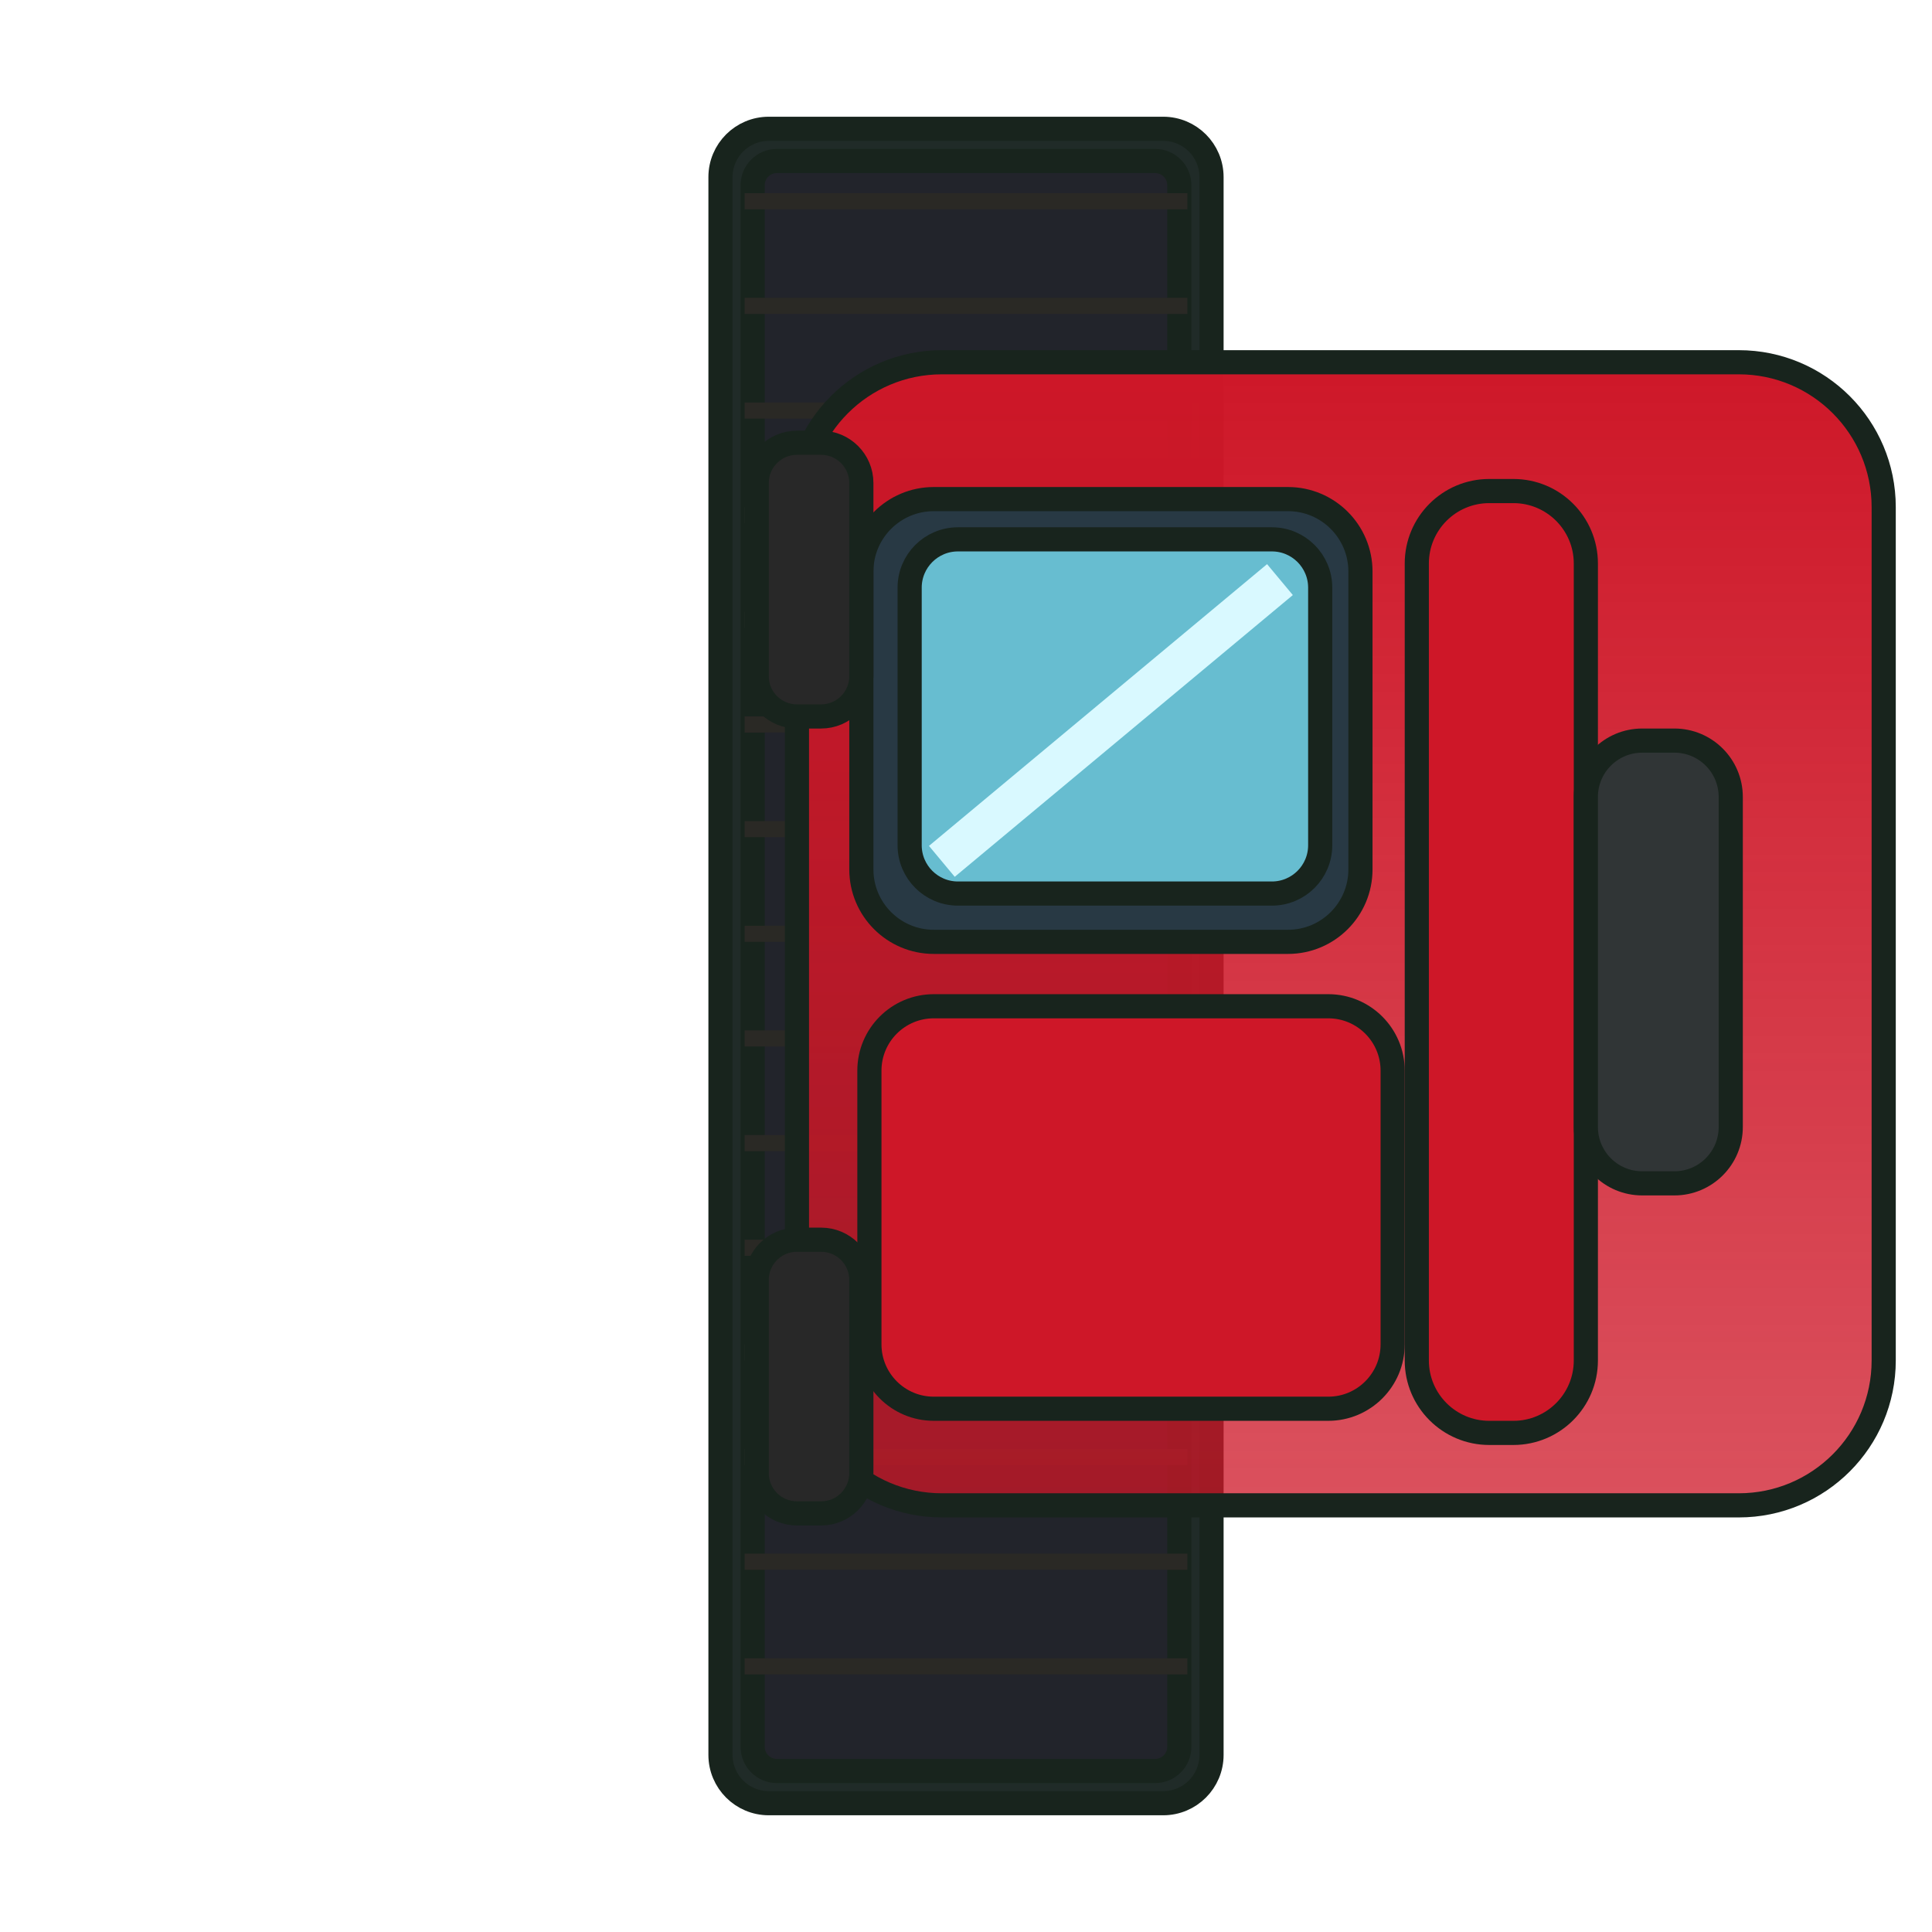
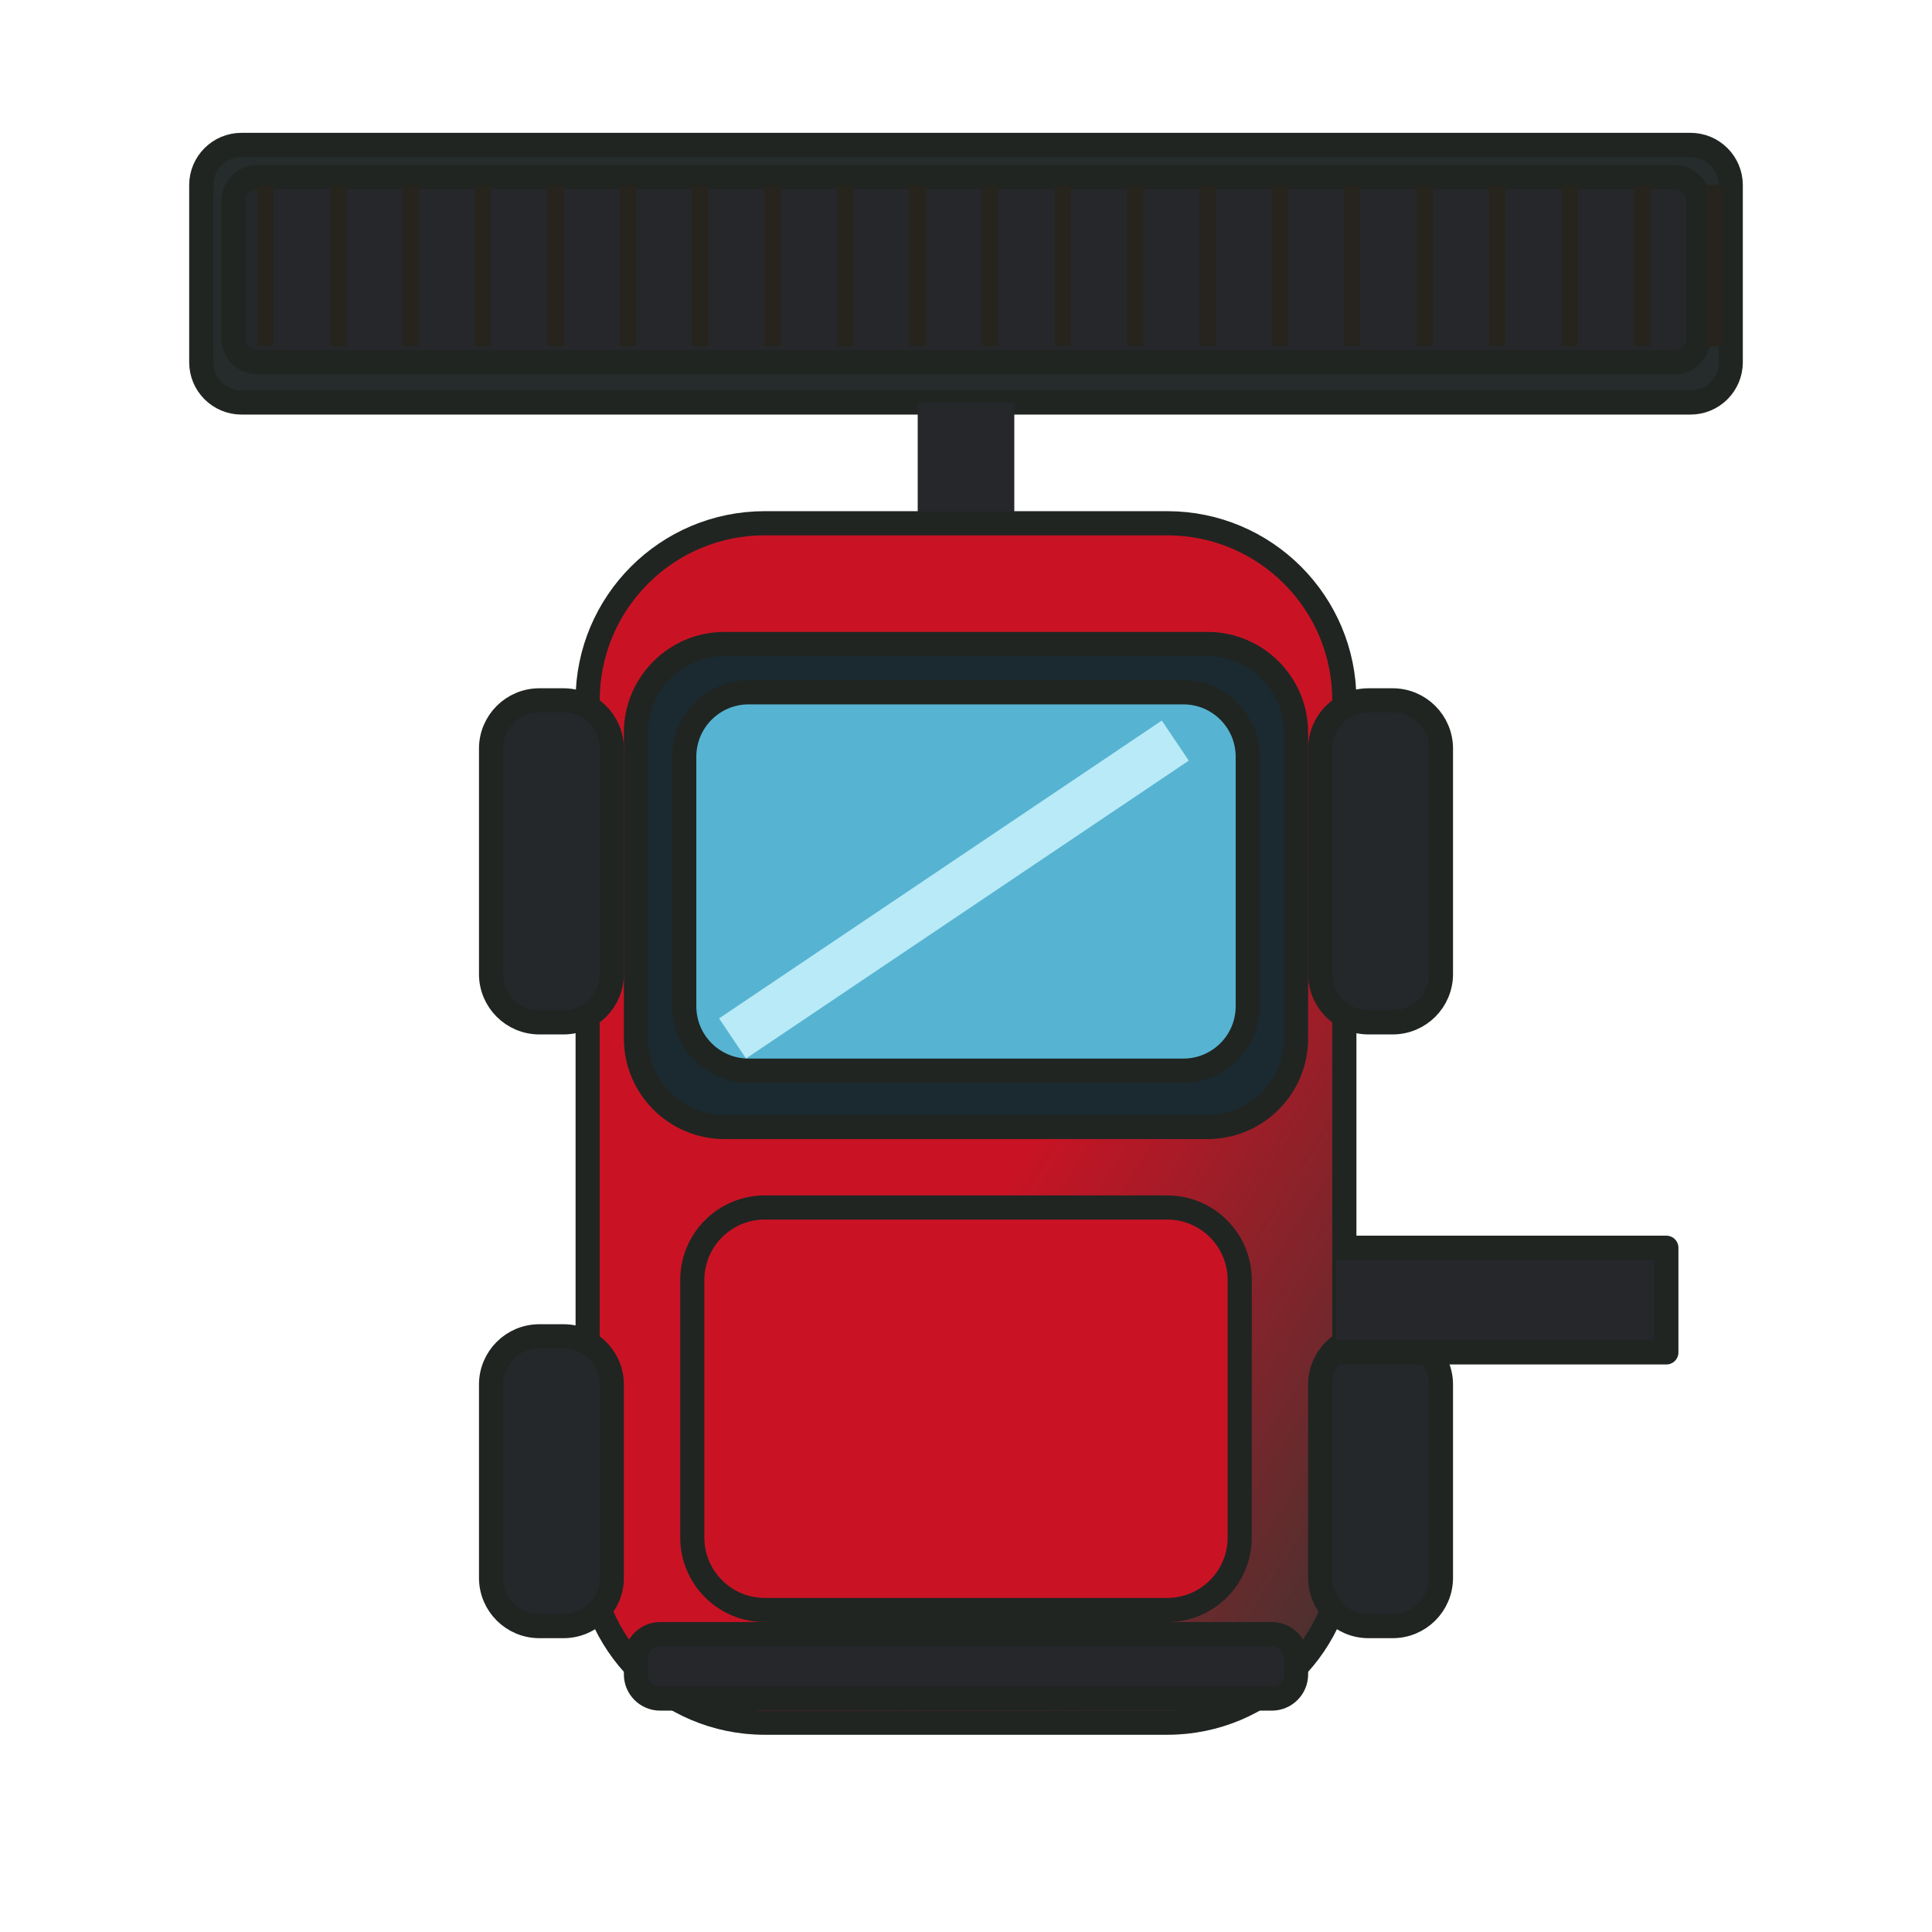
<svg xmlns="http://www.w3.org/2000/svg" viewBox="0 0 240 240">
  <defs>
-     <linearGradient id="g" x2="0" y2="1">
-       <stop stop-color="#ce1728" />
-       <stop offset="1" stop-color="#ce1728" stop-opacity=".75" />
+     <linearGradient id="body" x1="0" y1="0" x2="1" y2="1">
+       <stop stop-color="#c91324" />
+       <stop offset=".55" stop-color="#c91324" />
+       <stop offset="1" stop-color="#3b3531" />
    </linearGradient>
  </defs>
-   <g stroke="#18241d" stroke-width="3" stroke-linejoin="round">
-     <rect x="89.5" y="16" width="61" height="208" rx="6" fill="#202b28" />
-     <rect x="93.5" y="20" width="53" height="200" rx="3" fill="#22242b" />
-     <g stroke="#2a2925" stroke-width="2">
-       <path d="M92.5 25h55" />
-       <path d="M92.5 38h55" />
-       <path d="M92.5 51h55" />
-       <path d="M92.5 64h55" />
-       <path d="M92.5 77h55" />
-       <path d="M92.5 90h55" />
-       <path d="M92.5 103h55" />
-       <path d="M92.5 116h55" />
-       <path d="M92.5 129h55" />
-       <path d="M92.5 142h55" />
-       <path d="M92.5 155h55" />
-       <path d="M92.5 168h55" />
-       <path d="M92.5 181h55" />
-       <path d="M92.5 194h55" />
-       <path d="M92.5 207h55" />
+   <g stroke="#202522" stroke-width="3" stroke-linejoin="round">
+     <rect x="25" y="18" width="190" height="32" rx="5" fill="#252c2b" />
+     <rect x="29" y="22" width="182" height="23" rx="3" fill="#26272a" />
+     <g stroke="#26241d" stroke-width="2">
+       <path d="M33 23v20" />
+       <path d="M42 23v20" />
+       <path d="M51 23v20" />
+       <path d="M60 23v20" />
+       <path d="M69 23v20" />
+       <path d="M78 23v20" />
+       <path d="M87 23v20" />
+       <path d="M96 23v20" />
+       <path d="M105 23v20" />
+       <path d="M114 23v20" />
+       <path d="M123 23v20" />
+       <path d="M132 23v20" />
+       <path d="M141 23v20" />
+       <path d="M150 23v20" />
+       <path d="M159 23v20" />
+       <path d="M168 23v20" />
+       <path d="M177 23v20" />
+       <path d="M186 23v20" />
+       <path d="M195 23v20" />
+       <path d="M204 23v20" />
+       <path d="M213 23v20" />
    </g>
-     <rect x="99" y="45" width="135" height="142" rx="18" fill="url(#g)" />
-     <rect x="107" y="62" width="62" height="55" rx="9" fill="#283944" />
-     <rect x="113" y="67" width="51" height="44" rx="6" fill="#67bdd0" />
-     <path d="M117 107l42-35" stroke="#d9f9ff" stroke-width="5" />
-     <rect x="108" y="125" width="65" height="50" rx="8" fill="#ce1728" />
-     <rect x="176" y="61" width="21" height="117" rx="9" fill="#ce1728" />
-     <rect x="197" y="92" width="18" height="55" rx="7" fill="#303536" />
-     <rect x="94" y="55" width="13" height="34" rx="5" fill="#282828" />
-     <rect x="94" y="154" width="13" height="34" rx="5" fill="#282828" />
+     <path d="M120 50v17" stroke="#26272a" stroke-width="12" />
+     <rect x="73" y="65" width="94" height="149" rx="22" fill="url(#body)" />
+     <rect x="79" y="80" width="82" height="60" rx="11" fill="#1b2930" />
+     <rect x="85" y="86" width="70" height="47" rx="8" fill="#56b4d2" />
+     <path d="M91 129l55-37" stroke="#b9eaf7" stroke-width="6" />
+     <rect x="86" y="150" width="68" height="50" rx="9" fill="#c91324" />
+     <rect x="79" y="203" width="82" height="8" rx="3" fill="#26272a" />
+     <rect x="61" y="87" width="15" height="40" rx="6" fill="#24282b" />
+     <rect x="164" y="87" width="15" height="40" rx="6" fill="#24282b" />
+     <rect x="61" y="166" width="15" height="36" rx="6" fill="#24282b" />
+     <rect x="164" y="166" width="15" height="36" rx="6" fill="#24282b" />
+     <path d="M166 155h41v13h-41" fill="#26272a" />
  </g>
</svg>
